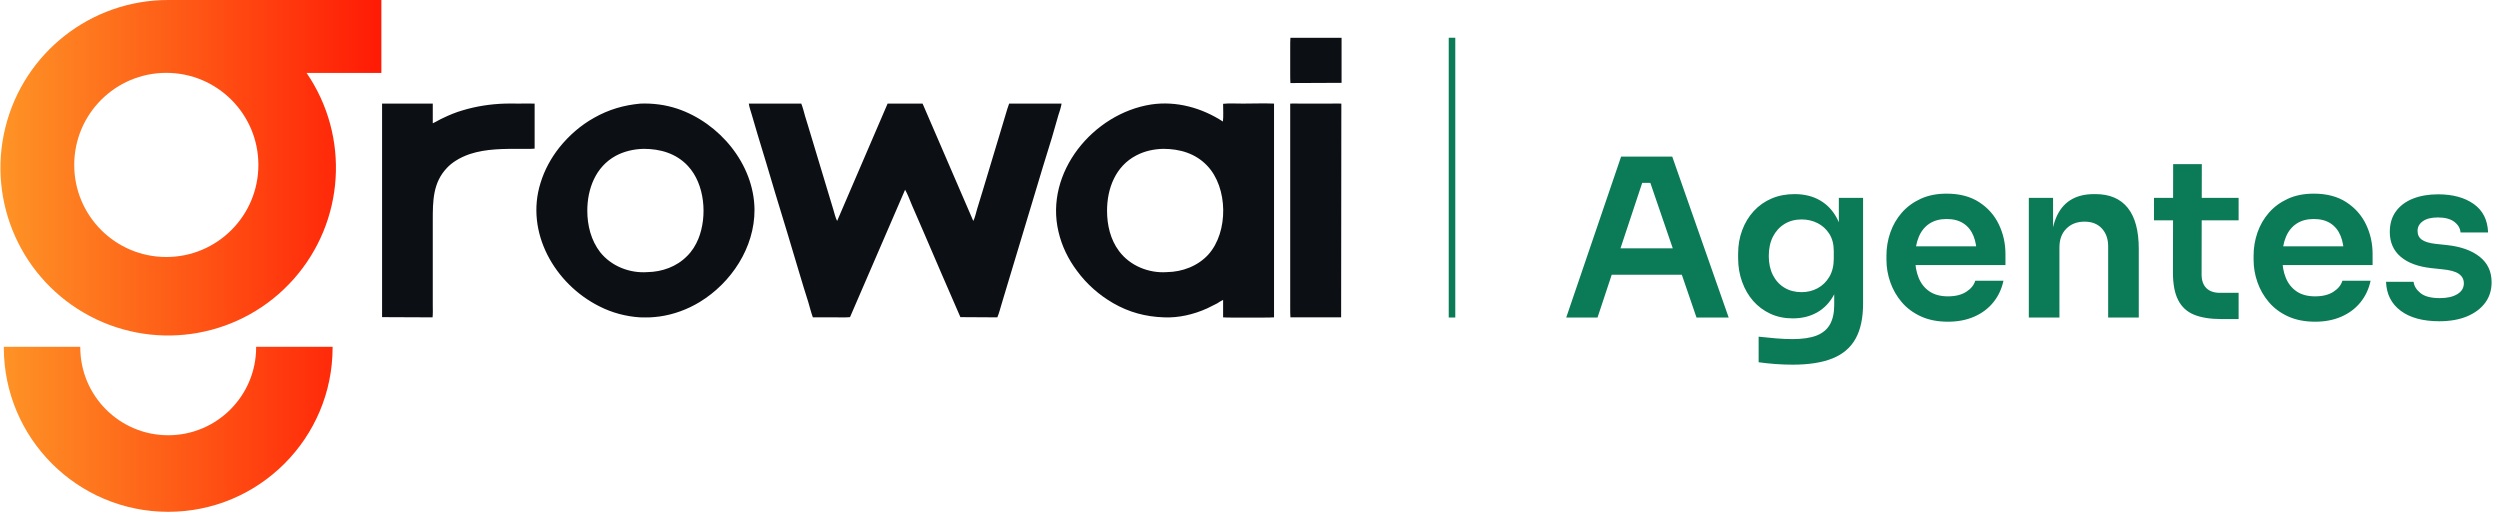
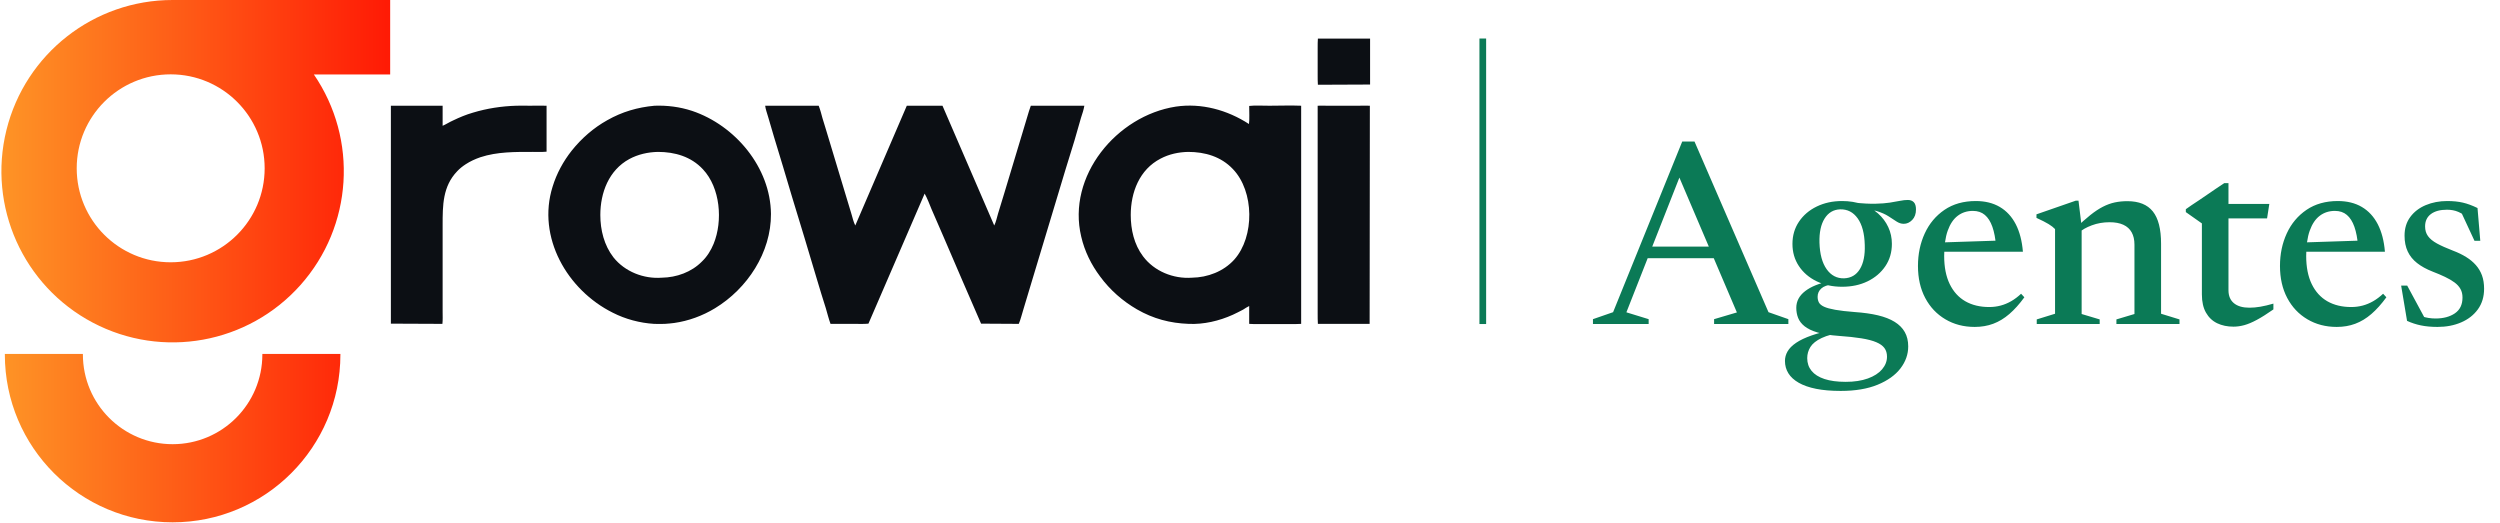
- <svg xmlns="http://www.w3.org/2000/svg" viewBox="0 0 1143.41 234.17" width="1143" height="234" role="img" aria-label="GrowAI Agentes">
+ <svg xmlns="http://www.w3.org/2000/svg" viewBox="0 0 1119.53 234.17" width="1120" height="234" role="img" aria-label="GrowAI Agentes">
  <defs>
    <linearGradient id="growai-g" gradientUnits="userSpaceOnUse" x1="0" y1="0" x2="174.28" y2="0">
      <stop offset="0" stop-color="#FE9426" />
      <stop offset="1" stop-color="#FF1A05" />
    </linearGradient>
  </defs>
  <path fill="url(#growai-g)" fill-rule="evenodd" d="M76.75 0H174.28V33.37H140.06A76.75 76.75 0 1 1 76.75 0ZM118.01 75.46A42.13 42.13 0 1 0 33.75 75.46A42.13 42.13 0 1 0 118.01 75.46ZM1.53 158.67V158.95A75.22 75.22 0 0 0 151.97 158.95V158.67H116.98V158.91A40.23 40.23 0 0 1 36.52 158.91V158.67Z" />
  <path fill="#0C0F14" fill-rule="evenodd" d="M613.6 37.9L590.2 38C590.1 36.6 590.1 35.2 590.1 33.8C590.1 31.8 590.1 29.8 590.1 27.8C590.1 25.7 590.1 23.6 590.1 21.4C590.1 20 590.1 18.6 590.2 17.3L613.6 17.3L613.6 37.9ZM197.7 145.2L174.6 145.1L174.6 47.4L197.8 47.4L197.8 56.4C199.4 55.7 200.9 54.7 202.5 54C205.4 52.6 208.3 51.4 211.4 50.5C217.7 48.6 224.2 47.6 230.8 47.4C232.8 47.3 234.8 47.4 236.8 47.4C239.4 47.4 241.9 47.3 244.4 47.4L244.4 68C242.4 68.2 240.3 68.1 238.3 68.1C230.3 68.1 222.3 68 214.7 70.5C212.4 71.3 210.2 72.3 208.2 73.6C206.8 74.5 205.4 75.6 204.3 76.8C197.8 83.6 197.8 92.1 197.8 100.9C197.8 110.6 197.8 120.3 197.8 130.1C197.8 133.3 197.8 136.5 197.8 139.7C197.8 141.5 197.9 143.4 197.7 145.2ZM297.4 145.2C295.8 145.2 294.2 145.3 292.6 145.2C286.2 144.8 279.8 143.1 274.1 140.2C253.6 130 240 106.3 247.1 83.7C248.9 77.8 251.9 72.3 255.7 67.5C260.1 62 265.5 57.3 271.6 53.9C278.3 50.1 285.2 48.1 292.8 47.4C298.5 47.2 304.1 47.9 309.6 49.7C329 56.2 344.8 75.1 345 95.9C345.1 113.2 334.4 129.4 319.9 138.2C314.3 141.6 308 143.9 301.6 144.8C300.2 145 298.8 145.1 297.4 145.2ZM456.1 145.2L439.2 145.1C433.5 132.1 427.9 119 422.3 106C420.5 101.9 418.7 97.8 417 93.8C416.2 91.8 414.9 88.5 413.9 86.8L388.7 145.1C386.7 145.3 384.6 145.2 382.5 145.2C378.9 145.2 375.3 145.2 371.7 145.2C370.9 143 370.3 140.6 369.6 138.2C368.2 133.9 366.9 129.5 365.6 125.2C361.9 112.8 358.2 100.4 354.4 88.1C351.8 79.2 349.1 70.4 346.4 61.5C345.5 58.4 344.6 55.4 343.7 52.3C343.2 50.6 342.6 49 342.4 47.4L366.4 47.4C367.1 49.2 367.6 51.1 368.1 53C368.9 55.7 369.8 58.4 370.6 61.2C373.1 69.6 375.7 78 378.2 86.4C379.2 89.6 380.1 92.8 381.1 96C381.6 97.7 382 99.5 382.8 101.1L405.9 47.4L421.9 47.4L445.1 101.1C445.9 99.5 446.3 97.5 446.8 95.8C447.8 92.6 448.7 89.5 449.7 86.3C452.3 77.7 454.9 69 457.5 60.4C458.3 57.7 459.1 55.1 459.9 52.4C460.4 50.7 460.9 49 461.5 47.4L485.5 47.4C485.2 49.2 484.6 51 484 52.8C483 56.2 482.1 59.5 481.1 62.9C478.3 71.8 475.6 80.8 472.9 89.8C469.3 101.9 465.6 114.1 461.9 126.3C460.7 130.4 459.4 134.5 458.2 138.6C457.5 140.8 457 143.1 456.1 145.2ZM582.7 145.2C581.1 145.3 579.4 145.3 577.7 145.3C575.1 145.3 572.5 145.3 569.9 145.3C567.8 145.3 565.7 145.3 563.5 145.3C562.2 145.3 560.8 145.3 559.4 145.2L559.4 137.2C558.4 137.7 557.6 138.2 556.7 138.8C555.2 139.6 553.6 140.4 552.1 141.1C545.9 143.9 539 145.5 532.3 145.2C523.9 144.9 516.4 142.9 509.1 138.7C502.7 135 497 130 492.6 124C488.6 118.7 485.6 112.6 484.1 106.1C477.6 78.9 500 51.9 526.5 47.8C538 46.1 549.6 49.3 559.3 55.6C559.6 53.7 559.4 49.6 559.4 47.5C561.5 47.2 566.1 47.4 568.5 47.4C573.2 47.4 578 47.2 582.7 47.4L582.7 145.2ZM613.4 145.2L590.2 145.2C590.1 143.7 590.1 142.2 590.1 140.7C590.1 138.4 590.1 136.1 590.1 133.9C590.1 126.8 590.1 119.7 590.1 112.6C590.1 90.9 590.1 69.2 590.1 47.4C591.5 47.3 592.9 47.4 594.3 47.4C596.4 47.4 598.6 47.4 600.7 47.4C603.3 47.4 605.9 47.4 608.5 47.4C610.2 47.4 611.8 47.3 613.5 47.4L613.4 145.2ZM296 124.5C302.7 124.4 309.4 122 314.1 117.2C316.4 115 318.1 112.2 319.3 109.3C323.5 99 322.3 84.2 314.5 75.9C309.2 70.2 301.9 68.1 294.3 68.1C289.8 68.2 285.4 69.2 281.5 71.3C272.3 76.3 268.5 86.4 268.5 96.4C268.5 103.1 270.2 110 274.4 115.4C279.5 121.8 287.9 125.1 296 124.5ZM533.7 124.5C540.8 124.4 547.9 121.7 552.7 116.4C561.9 106.1 561.7 85.8 552.1 75.8C546.8 70.2 539.6 68.1 532 68.1C527.7 68.2 523.5 69.1 519.7 71.1C510.2 76 506.3 86.2 506.3 96.4C506.3 102.9 507.8 109.6 511.8 114.9C516.8 121.6 525.4 125.1 533.7 124.5Z" />
  <rect x="662.63" y="17.27" width="3" height="128" fill="#0B7A56" />
-   <path fill="#0B7A56" d="M716.39 145.27 741.5 71.66H764.89L790.71 145.27H775.99L754.11 81.44L759.25 83.66H746.64L751.89 81.44L730.71 145.27ZM733.94 125.71 738.48 113.61H768.32L772.76 125.71ZM820.05 166.85Q816.12 166.85 812.03 166.55Q807.95 166.24 804.42 165.74V154.04Q808.05 154.45 812.18 154.8Q816.32 155.15 819.95 155.15Q826.7 155.15 830.89 153.54Q835.07 151.92 837.04 148.45Q839 144.97 839 139.62V128.83L842.03 121.98Q841.73 129.54 838.9 134.83Q836.08 140.13 831.24 142.9Q826.4 145.67 820.05 145.67Q814.4 145.67 809.81 143.56Q805.23 141.44 801.95 137.71Q798.67 133.98 796.86 128.94Q795.04 123.89 795.04 118.15V116.03Q795.04 110.28 796.91 105.29Q798.77 100.3 802.2 96.57Q805.63 92.84 810.37 90.82Q815.11 88.81 820.85 88.81Q827.61 88.81 832.6 91.73Q837.59 94.65 840.42 100.2Q843.24 105.74 843.54 113.81L841.12 114.21V90.52H852.21V138.82Q852.21 148.8 848.78 154.95Q845.36 161.1 838.25 163.97Q831.14 166.85 820.05 166.85ZM824.08 133.67Q828.11 133.67 831.44 131.86Q834.77 130.04 836.79 126.62Q838.8 123.19 838.8 118.35V114.82Q838.8 110.18 836.74 106.95Q834.67 103.73 831.34 102.06Q828.01 100.4 824.08 100.4Q819.64 100.4 816.27 102.47Q812.89 104.53 810.97 108.27Q809.06 112 809.06 117.14Q809.06 122.18 810.97 125.91Q812.89 129.64 816.27 131.66Q819.64 133.67 824.08 133.67ZM891.03 147.19Q883.97 147.19 878.68 144.77Q873.39 142.35 869.91 138.26Q866.43 134.18 864.67 129.14Q862.9 124.1 862.9 118.85V116.94Q862.9 111.49 864.67 106.4Q866.43 101.31 869.91 97.33Q873.39 93.34 878.53 90.97Q883.67 88.6 890.43 88.6Q899.3 88.6 905.3 92.49Q911.3 96.37 914.32 102.67Q917.35 108.97 917.35 116.23V121.27H868.85V112.7H908.58L904.24 116.94Q904.24 111.69 902.73 107.96Q901.22 104.23 898.14 102.22Q895.07 100.2 890.43 100.2Q885.79 100.2 882.56 102.32Q879.34 104.43 877.67 108.42Q876.01 112.4 876.01 117.95Q876.01 123.09 877.62 127.07Q879.24 131.05 882.56 133.32Q885.89 135.59 891.03 135.59Q896.17 135.59 899.4 133.52Q902.63 131.46 903.54 128.43H916.44Q915.23 134.08 911.8 138.31Q908.38 142.55 903.08 144.87Q897.79 147.19 891.03 147.19ZM928.04 145.27V90.52H939.13V114.01H938.12Q938.12 105.64 940.34 100.05Q942.56 94.45 946.94 91.63Q951.33 88.81 957.88 88.81H958.49Q968.27 88.81 973.31 95.11Q978.35 101.41 978.35 113.91V145.27H964.34V112.7Q964.34 107.66 961.46 104.53Q958.59 101.41 953.55 101.41Q948.4 101.41 945.23 104.59Q942.05 107.76 942.05 113.11V145.27ZM1016.16 145.98Q1008.6 145.98 1003.71 144.01Q998.82 142.04 996.4 137.35Q993.98 132.67 993.98 124.7L994.08 75.09H1007.19L1007.09 125.61Q1007.09 129.64 1009.26 131.81Q1011.42 133.98 1015.46 133.98H1024.03V145.98ZM985.31 100.8V90.52H1024.03V100.8ZM1059.02 147.19Q1051.96 147.19 1046.66 144.77Q1041.37 142.35 1037.89 138.26Q1034.41 134.18 1032.65 129.14Q1030.88 124.1 1030.88 118.85V116.94Q1030.88 111.49 1032.65 106.4Q1034.41 101.31 1037.89 97.33Q1041.37 93.34 1046.51 90.97Q1051.65 88.6 1058.41 88.6Q1067.28 88.6 1073.28 92.49Q1079.28 96.37 1082.31 102.67Q1085.33 108.97 1085.33 116.23V121.27H1036.83V112.7H1076.56L1072.22 116.94Q1072.22 111.69 1070.71 107.96Q1069.2 104.23 1066.12 102.22Q1063.05 100.2 1058.41 100.2Q1053.77 100.2 1050.55 102.32Q1047.32 104.43 1045.66 108.42Q1043.99 112.4 1043.99 117.95Q1043.99 123.09 1045.6 127.07Q1047.22 131.05 1050.55 133.32Q1053.87 135.59 1059.02 135.59Q1064.16 135.59 1067.38 133.52Q1070.61 131.46 1071.52 128.43H1084.42Q1083.21 134.08 1079.79 138.31Q1076.36 142.55 1071.06 144.87Q1065.77 147.19 1059.02 147.19ZM1115.88 146.98Q1104.59 146.98 1098.19 142.19Q1091.79 137.41 1091.48 128.94H1104.09Q1104.39 131.76 1107.21 134.08Q1110.04 136.4 1116.09 136.4Q1121.13 136.4 1124.1 134.58Q1127.08 132.77 1127.08 129.64Q1127.08 126.92 1124.81 125.31Q1122.54 123.69 1117.09 123.19L1112.25 122.68Q1103.08 121.68 1098.14 117.44Q1093.2 113.21 1093.2 106.15Q1093.2 100.5 1096.02 96.67Q1098.84 92.84 1103.83 90.87Q1108.83 88.91 1115.28 88.91Q1125.36 88.91 1131.61 93.34Q1137.86 97.78 1138.17 106.35H1125.56Q1125.36 103.53 1122.74 101.51Q1120.12 99.49 1115.18 99.49Q1110.74 99.49 1108.32 101.21Q1105.9 102.92 1105.9 105.64Q1105.9 108.27 1107.87 109.68Q1109.83 111.09 1114.27 111.59L1119.11 112.1Q1128.79 113.11 1134.28 117.44Q1139.78 121.78 1139.78 129.14Q1139.78 134.58 1136.81 138.56Q1133.83 142.55 1128.49 144.77Q1123.14 146.98 1115.88 146.98Z" />
+   <path fill="#0B7A56" d="M734.95 115.75V110.55H775.04V115.75ZM792.22 139.96 801.13 143.09V145.27H767.83V143.09L778.05 140.07L750.71 75.96L753.78 75.78L728.51 140.02L738.49 143.09V145.27H713.52V143.09L722.55 139.96L753.55 63.44H759.04ZM824.57 175.26Q818.25 175.26 813.56 174.32Q808.87 173.37 805.77 171.6Q802.67 169.83 801.13 167.35Q799.6 164.87 799.6 161.8Q799.6 159.56 800.78 157.52Q801.96 155.48 804.62 153.68Q807.27 151.88 811.58 150.38Q815.89 148.87 822.15 147.63H826.11V148.87Q819.67 149.82 816.07 151.53Q812.47 153.24 811.02 155.54Q809.58 157.85 809.58 160.56Q809.58 163.87 811.52 166.26Q813.47 168.65 817.31 169.92Q821.15 171.19 826.82 171.19Q832.6 171.19 836.76 169.68Q840.93 168.18 843.14 165.58Q845.35 162.98 845.35 159.91Q845.35 157.61 844.2 156.04Q843.05 154.48 840.54 153.42Q838.03 152.35 833.87 151.68Q829.71 151 823.63 150.58Q817.9 150.17 814.18 149.05Q810.46 147.93 808.39 146.27Q806.33 144.62 805.5 142.52Q804.68 140.43 804.68 138.01Q804.68 133.58 808.66 130.51Q812.65 127.44 819.67 126.08L821.09 127.5Q817.49 127.85 815.86 129.36Q814.24 130.86 814.24 133.05Q814.24 134.52 814.83 135.62Q815.42 136.71 817.13 137.51Q818.84 138.3 822.15 138.89Q825.46 139.48 830.89 139.9Q836.85 140.31 841.31 141.37Q845.77 142.44 848.78 144.3Q851.79 146.16 853.32 148.87Q854.86 151.59 854.86 155.31Q854.86 160.62 851.38 165.17Q847.89 169.71 841.13 172.49Q834.37 175.26 824.57 175.26ZM825.22 128.56Q818.79 128.56 813.74 126.08Q808.69 123.6 805.83 119.26Q802.96 114.92 802.96 109.37Q802.96 103.71 805.89 99.37Q808.81 95.03 813.86 92.58Q818.9 90.13 825.22 90.13Q830.18 90.13 834.28 91.6Q838.39 93.08 841.34 95.71Q844.29 98.33 845.91 101.82Q847.54 105.3 847.54 109.31Q847.54 114.98 844.62 119.32Q841.69 123.66 836.67 126.11Q831.66 128.56 825.22 128.56ZM826.11 124.78Q830.77 124.61 833.19 120.65Q835.61 116.69 835.38 109.85Q835.2 102.11 832.22 97.92Q829.24 93.73 824.34 93.85Q819.85 94.02 817.37 97.98Q814.89 101.93 815.07 108.78Q815.3 116.46 818.28 120.68Q821.27 124.9 826.11 124.78ZM832.78 93.79 830.77 90.84Q836.26 91.43 840.13 91.34Q844 91.25 846.62 90.84Q849.25 90.42 851.17 90.04Q853.09 89.65 854.68 89.65Q856.39 89.65 857.37 90.66Q858.34 91.66 858.34 93.91Q858.34 96.86 856.66 98.6Q854.98 100.34 852.85 100.34Q851.2 100.34 849.63 99.31Q848.07 98.27 846 96.95Q843.94 95.62 840.78 94.64Q837.62 93.67 832.78 93.79ZM885.15 90.13Q891.4 90.13 895.92 92.78Q900.44 95.44 903.07 100.52Q905.69 105.6 906.28 112.86H868.85L868.91 108.72L899.67 107.72L894.24 110.38Q893.83 105.18 892.59 101.67Q891.35 98.16 889.22 96.36Q887.09 94.55 883.85 94.55Q879.95 94.55 877.06 96.74Q874.17 98.92 872.57 103.41Q870.98 107.9 870.98 114.75Q870.98 122.24 873.46 127.35Q875.94 132.46 880.45 135.06Q884.97 137.65 891.17 137.65Q893.83 137.65 896.28 137Q898.73 136.35 901.03 135.03Q903.33 133.7 905.46 131.69L906.93 133.28Q903.63 137.83 900.2 140.78Q896.78 143.73 892.97 145.15Q889.16 146.57 884.67 146.57Q877.29 146.57 871.51 143.14Q865.72 139.72 862.48 133.58Q859.23 127.44 859.23 119.23Q859.23 111.26 862.27 104.65Q865.31 98.04 871.12 94.08Q876.94 90.13 885.15 90.13ZM932.61 101.52V140.78L940.7 143.2V145.27H912.48V143.2L920.69 140.66V102.7Q919.63 101.58 917.8 100.46Q915.97 99.34 912.36 97.68V96.09L930.02 89.95H931.2ZM948.2 143.2 956.29 140.78V109.67Q956.29 106.42 955.05 104.18Q953.81 101.93 951.33 100.78Q948.85 99.63 945.13 99.63Q940.88 99.63 937.16 101.02Q933.44 102.41 931.43 104.3L929.66 102.53Q933.44 98.86 936.48 96.44Q939.52 94.02 942.18 92.67Q944.84 91.31 947.49 90.75Q950.15 90.19 953.1 90.19Q960.84 90.19 964.53 94.79Q968.22 99.4 968.22 109.26V140.66L976.48 143.2V145.27H948.2ZM998.44 130.1Q998.44 133.93 1000.89 135.94Q1003.34 137.95 1007.83 137.95Q1010.13 137.95 1012.73 137.51Q1015.33 137.06 1018.58 136.12V138.72Q1014.27 141.73 1011.14 143.41Q1008.01 145.09 1005.53 145.77Q1003.05 146.45 1000.69 146.45Q996.56 146.45 993.37 144.92Q990.18 143.38 988.35 140.16Q986.52 136.95 986.52 131.99V100.16L979.32 95.09V93.79Q980.44 92.96 981.94 91.96Q983.45 90.95 985.19 89.8Q986.93 88.65 988.79 87.35Q990.65 86.05 992.63 84.72Q994.61 83.4 996.56 82.1H998.44V93.2ZM993.84 97.92V91.43H1016.75L1015.74 97.92ZM1047.45 90.13Q1053.71 90.13 1058.22 92.78Q1062.74 95.44 1065.37 100.52Q1067.99 105.6 1068.58 112.86H1031.15L1031.21 108.72L1061.97 107.72L1056.54 110.38Q1056.13 105.18 1054.89 101.67Q1053.65 98.16 1051.52 96.36Q1049.4 94.55 1046.15 94.55Q1042.25 94.55 1039.36 96.74Q1036.47 98.92 1034.87 103.41Q1033.28 107.9 1033.28 114.75Q1033.28 122.24 1035.76 127.35Q1038.24 132.46 1042.75 135.06Q1047.27 137.65 1053.47 137.65Q1056.13 137.65 1058.58 137Q1061.03 136.35 1063.33 135.03Q1065.63 133.7 1067.76 131.69L1069.23 133.28Q1065.93 137.83 1062.5 140.78Q1059.08 143.73 1055.27 145.15Q1051.46 146.57 1046.98 146.57Q1039.6 146.57 1033.81 143.14Q1028.02 139.72 1024.78 133.58Q1021.53 127.44 1021.53 119.23Q1021.53 111.26 1024.57 104.65Q1027.61 98.04 1033.43 94.08Q1039.24 90.13 1047.45 90.13ZM1096.51 90.13Q1100.47 90.13 1103.51 90.84Q1106.55 91.54 1110.09 93.26L1111.33 107.96H1108.73L1101.82 93.08L1106.31 98.16Q1103.77 95.97 1101.5 95Q1099.23 94.02 1096.39 94.02Q1091.79 94.02 1089.19 95.97Q1086.59 97.92 1086.59 101.52Q1086.59 104.06 1087.89 105.86Q1089.19 107.66 1091.93 109.17Q1094.68 110.67 1099.11 112.38Q1102.41 113.62 1104.98 115.22Q1107.55 116.81 1109.35 118.85Q1111.15 120.89 1112.1 123.48Q1113.04 126.08 1113.04 129.45Q1113.04 134.82 1110.27 138.66Q1107.49 142.5 1102.77 144.53Q1098.04 146.57 1092.14 146.57Q1088.01 146.57 1084.73 145.89Q1081.45 145.21 1078.5 143.85L1075.85 128.03H1078.56L1087.36 144.33L1081.34 140.13Q1083.34 141.14 1084.97 141.73Q1086.59 142.32 1088.16 142.55Q1089.72 142.79 1091.26 142.79Q1096.57 142.79 1099.96 140.46Q1103.36 138.13 1103.36 133.4Q1103.36 131.16 1102.44 129.54Q1101.53 127.91 1099.76 126.61Q1097.99 125.31 1095.51 124.13Q1093.03 122.95 1089.96 121.77Q1085.76 120.12 1082.99 117.93Q1080.21 115.75 1078.8 112.74Q1077.38 109.73 1077.38 105.65Q1077.38 100.75 1079.95 97.27Q1082.52 93.79 1086.89 91.96Q1091.26 90.13 1096.51 90.13Z" />
</svg>
